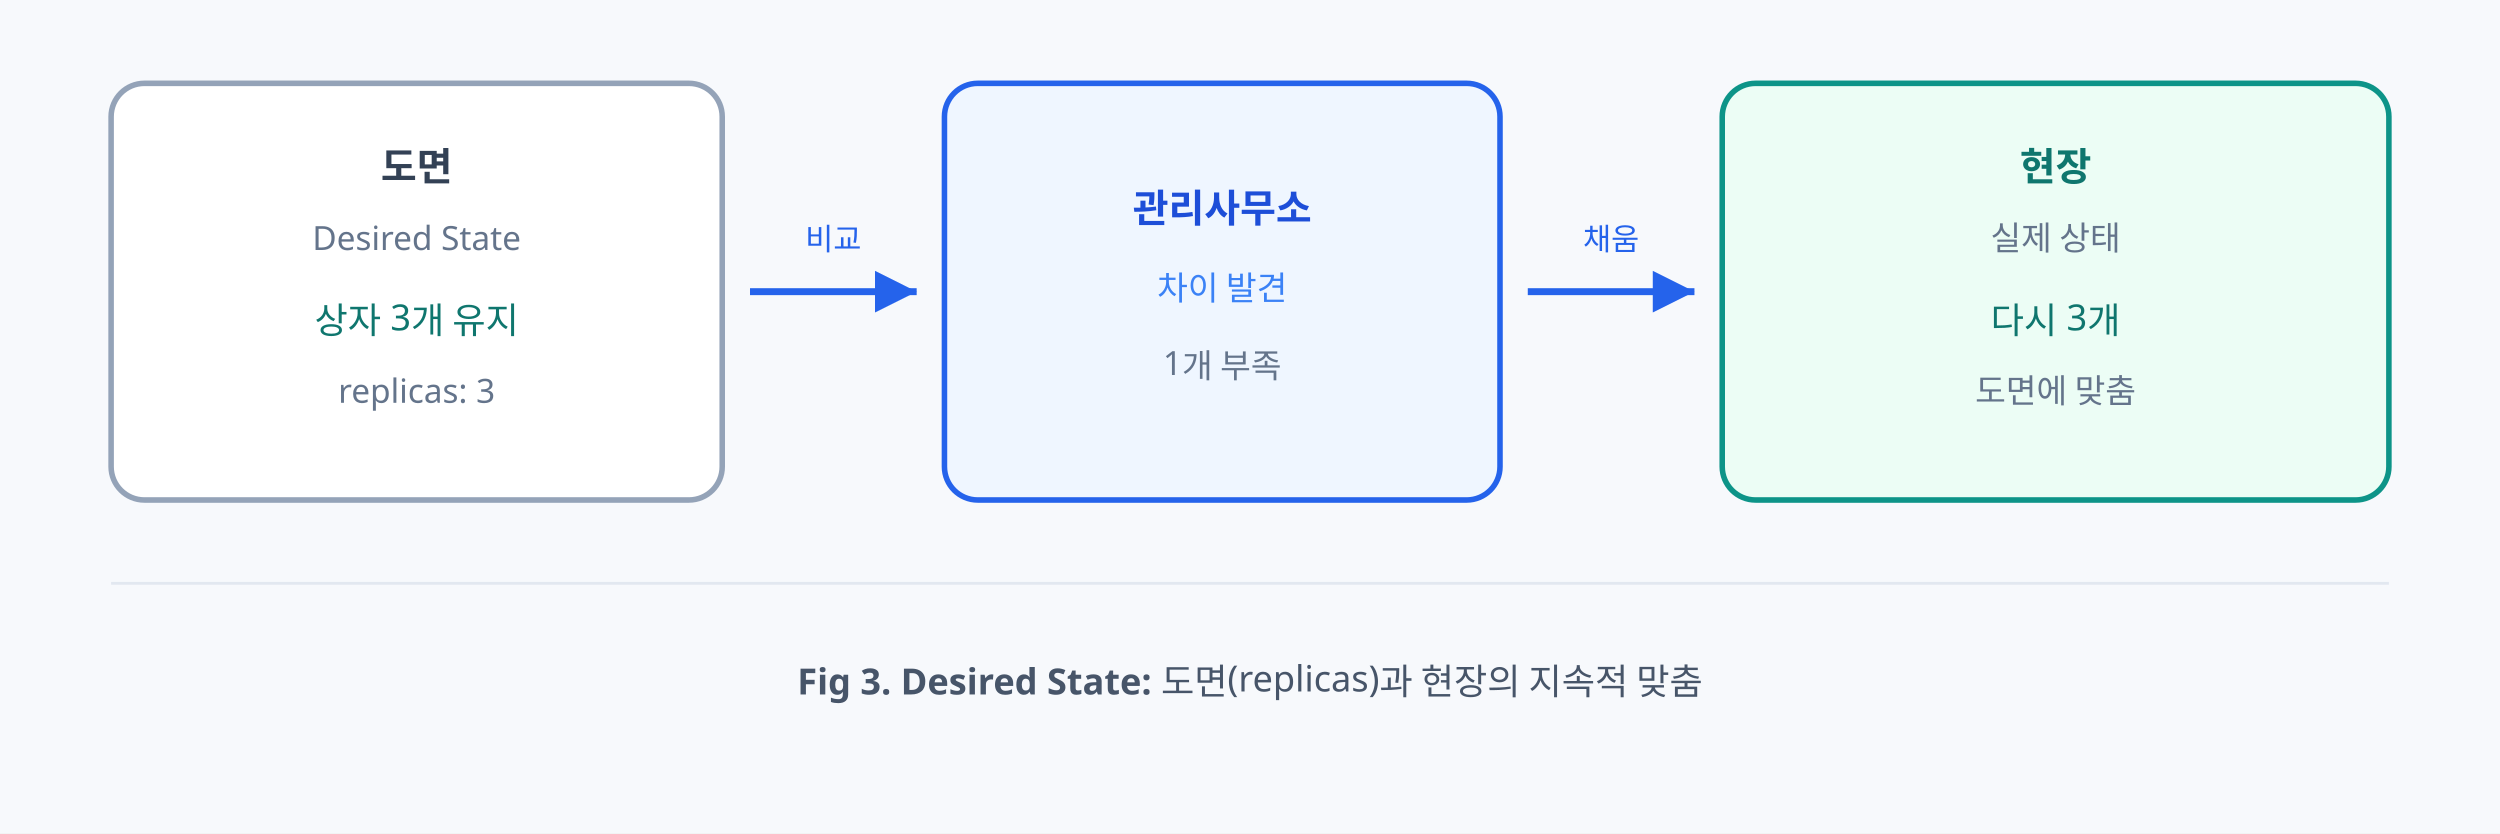
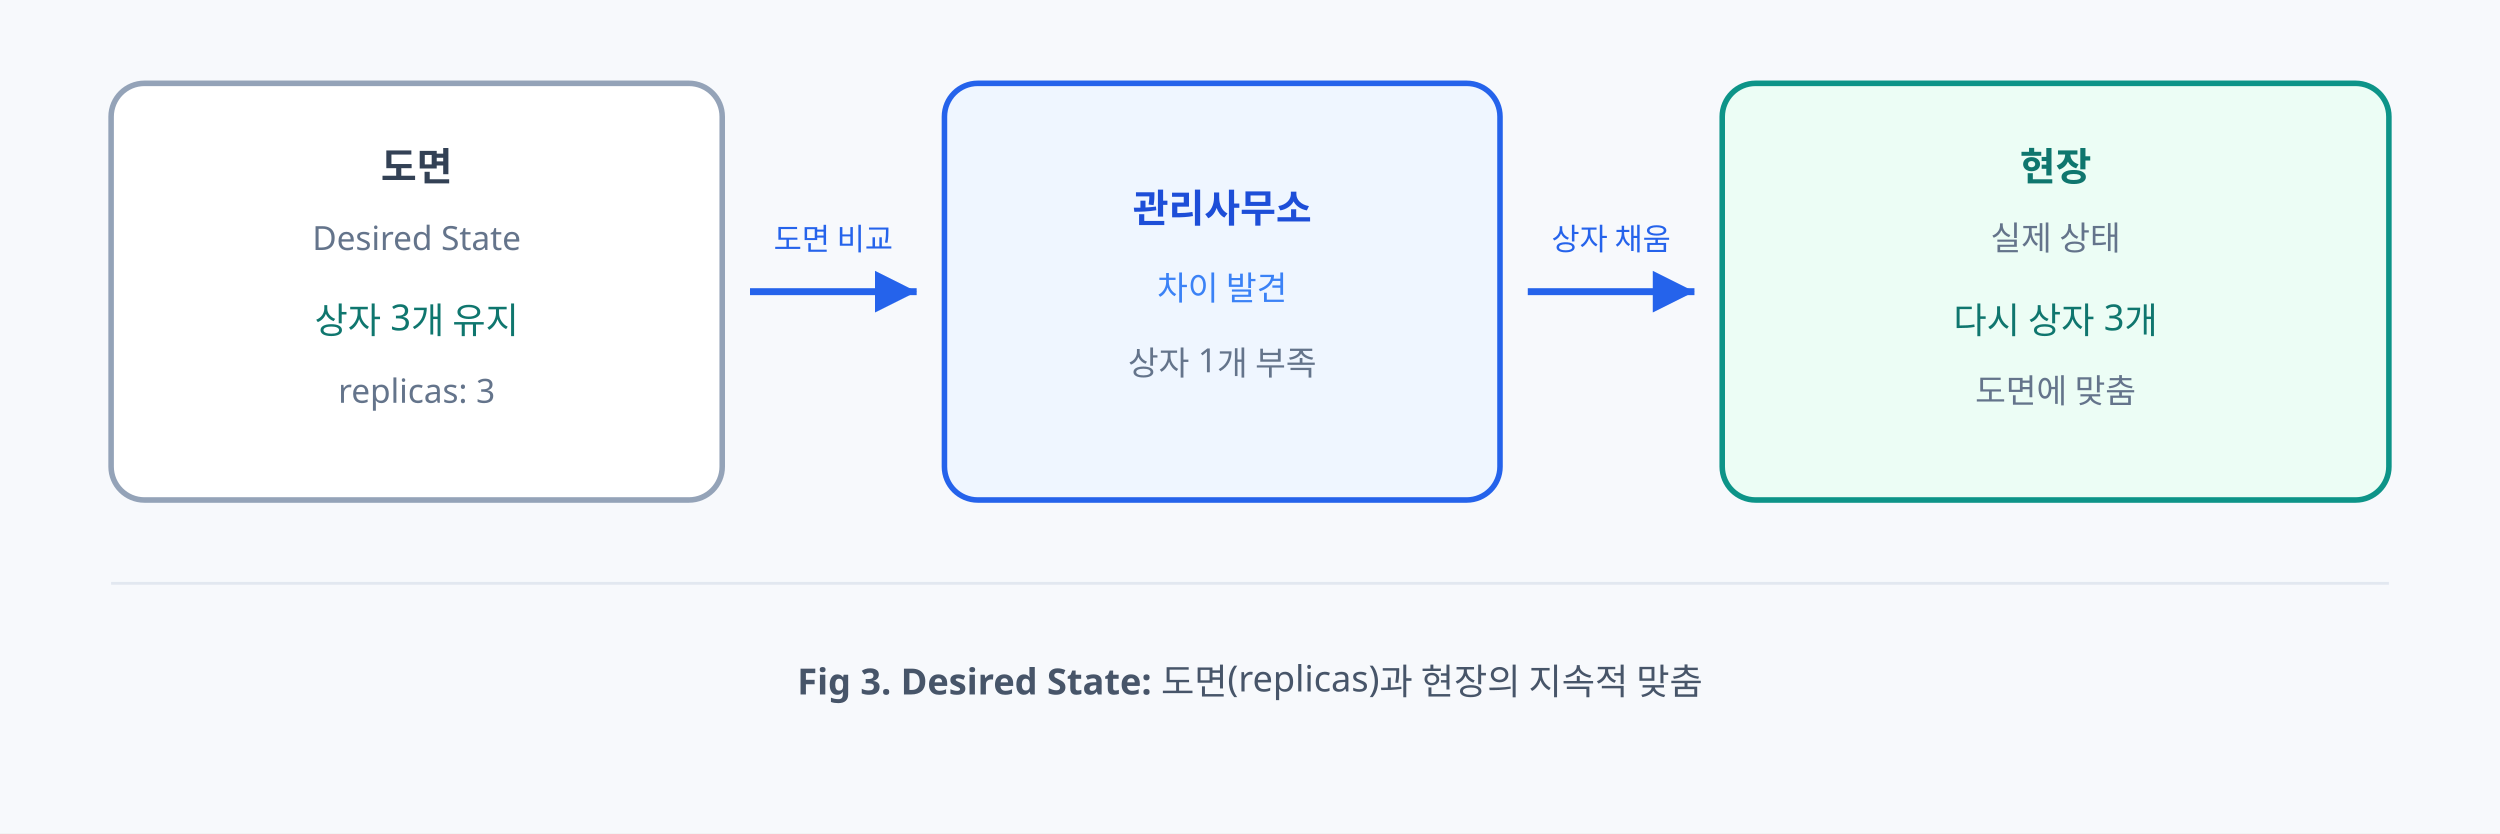
<svg xmlns="http://www.w3.org/2000/svg" width="900" height="300" viewBox="0 0 900 300">
  <rect width="900" height="300" fill="#F7F9FC" />
  <defs>
    <marker id="a5" markerWidth="8" markerHeight="8" refX="6" refY="3" orient="auto">
      <path d="M0,0 L6,3 L0,6 Z" fill="#2563EB" />
    </marker>
  </defs>
  <rect x="40" y="30" width="220" height="150" rx="12" fill="#FFFFFF" stroke="#94A3B8" stroke-width="2" />
  <text x="150" y="65" text-anchor="middle" font-family="Apple SD Gothic Neo, Noto Sans KR, sans-serif" font-size="14" fill="#334155" font-weight="600">도면</text>
  <text x="150" y="90" text-anchor="middle" font-family="Apple SD Gothic Neo, Noto Sans KR, sans-serif" font-size="12" fill="#64748B">Desired State</text>
  <text x="150" y="120" text-anchor="middle" font-family="Apple SD Gothic Neo, Noto Sans KR, sans-serif" font-size="13" fill="#0F766E">상자 3개 유지</text>
  <text x="150" y="145" text-anchor="middle" font-family="Apple SD Gothic Neo, Noto Sans KR, sans-serif" font-size="12" fill="#64748B">replicas: 3</text>
  <line x1="270" y1="105" x2="330" y2="105" stroke="#2563EB" stroke-width="2.5" marker-end="url(#a5)" />
-   <text x="300" y="90" text-anchor="middle" font-family="Apple SD Gothic Neo, Noto Sans KR, sans-serif" font-size="11" fill="#2563EB">비교</text>
+   <text x="300" y="90" text-anchor="middle" font-family="Apple SD Gothic Neo, Noto Sans KR, sans-serif" font-size="11" fill="#2563EB">도면 비교</text>
  <rect x="340" y="30" width="200" height="150" rx="12" fill="#EFF6FF" stroke="#2563EB" stroke-width="2" />
  <text x="440" y="80" text-anchor="middle" font-family="Apple SD Gothic Neo, Noto Sans KR, sans-serif" font-size="14" fill="#1D4ED8" font-weight="600">관리사무소</text>
  <text x="440" y="108" text-anchor="middle" font-family="Apple SD Gothic Neo, Noto Sans KR, sans-serif" font-size="12" fill="#3B82F6">차이 발견</text>
-   <text x="440" y="135" text-anchor="middle" font-family="Apple SD Gothic Neo, Noto Sans KR, sans-serif" font-size="12" fill="#64748B">1개 부족</text>
+   <text x="440" y="135" text-anchor="middle" font-family="Apple SD Gothic Neo, Noto Sans KR, sans-serif" font-size="12" fill="#64748B">상자 1개 부족</text>
  <line x1="550" y1="105" x2="610" y2="105" stroke="#2563EB" stroke-width="2.5" marker-end="url(#a5)" />
-   <text x="580" y="90" text-anchor="middle" font-family="Apple SD Gothic Neo, Noto Sans KR, sans-serif" font-size="11" fill="#2563EB">채움</text>
+   <text x="580" y="90" text-anchor="middle" font-family="Apple SD Gothic Neo, Noto Sans KR, sans-serif" font-size="11" fill="#2563EB">상자 채움</text>
  <rect x="620" y="30" width="240" height="150" rx="12" fill="#ECFDF5" stroke="#0D9488" stroke-width="2" />
  <text x="740" y="65" text-anchor="middle" font-family="Apple SD Gothic Neo, Noto Sans KR, sans-serif" font-size="14" fill="#0F766E" font-weight="600">현장</text>
  <text x="740" y="90" text-anchor="middle" font-family="Apple SD Gothic Neo, Noto Sans KR, sans-serif" font-size="12" fill="#64748B">실제 상태</text>
-   <text x="740" y="120" text-anchor="middle" font-family="Apple SD Gothic Neo, Noto Sans KR, sans-serif" font-size="13" fill="#0F766E">다시 3개</text>
+   <text x="740" y="120" text-anchor="middle" font-family="Apple SD Gothic Neo, Noto Sans KR, sans-serif" font-size="13" fill="#0F766E">다시 상자 3개</text>
  <text x="740" y="145" text-anchor="middle" font-family="Apple SD Gothic Neo, Noto Sans KR, sans-serif" font-size="12" fill="#64748B">도면에 맞춤</text>
  <line x1="40" y1="210" x2="860" y2="210" stroke="#E2E8F0" stroke-width="1" />
  <text x="450" y="250" text-anchor="middle" font-family="Apple SD Gothic Neo, Noto Sans KR, sans-serif" font-size="13" fill="#475569">
    <tspan font-weight="600">Fig 3. Desired State:</tspan>
    <tspan> 도면(replicas)과 현장의 지속적 맞춤</tspan>
  </text>
</svg>
